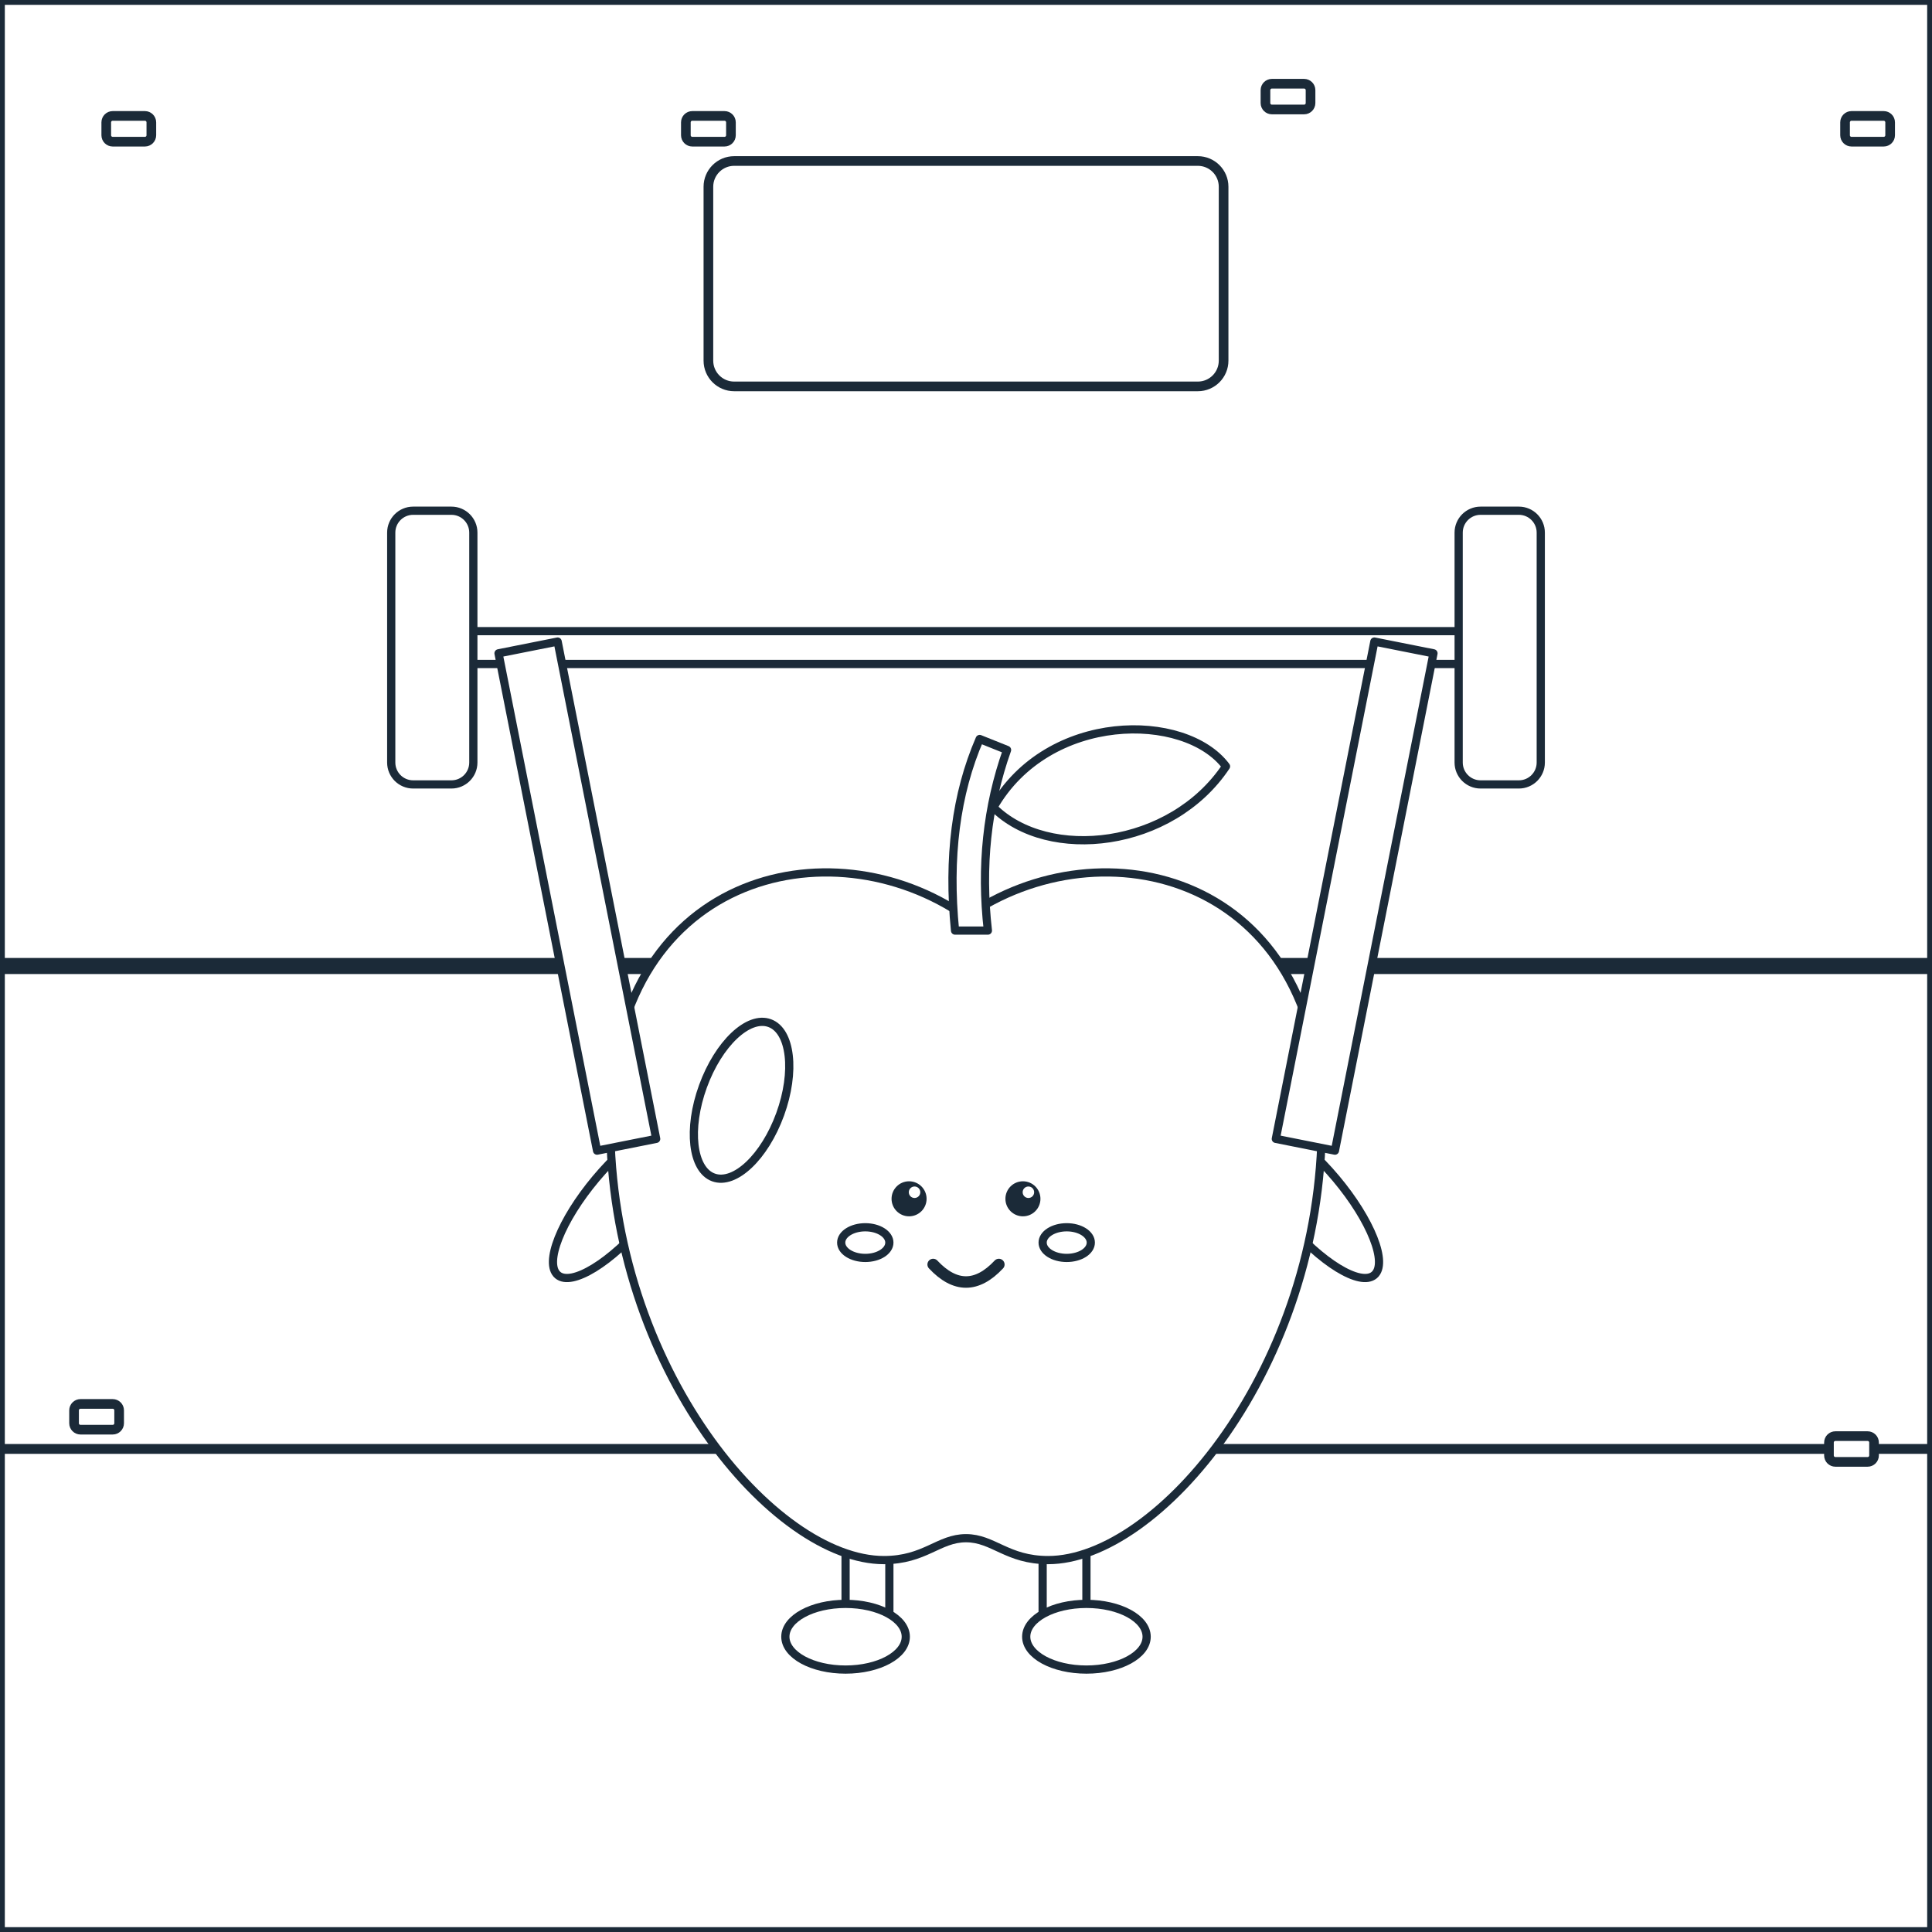
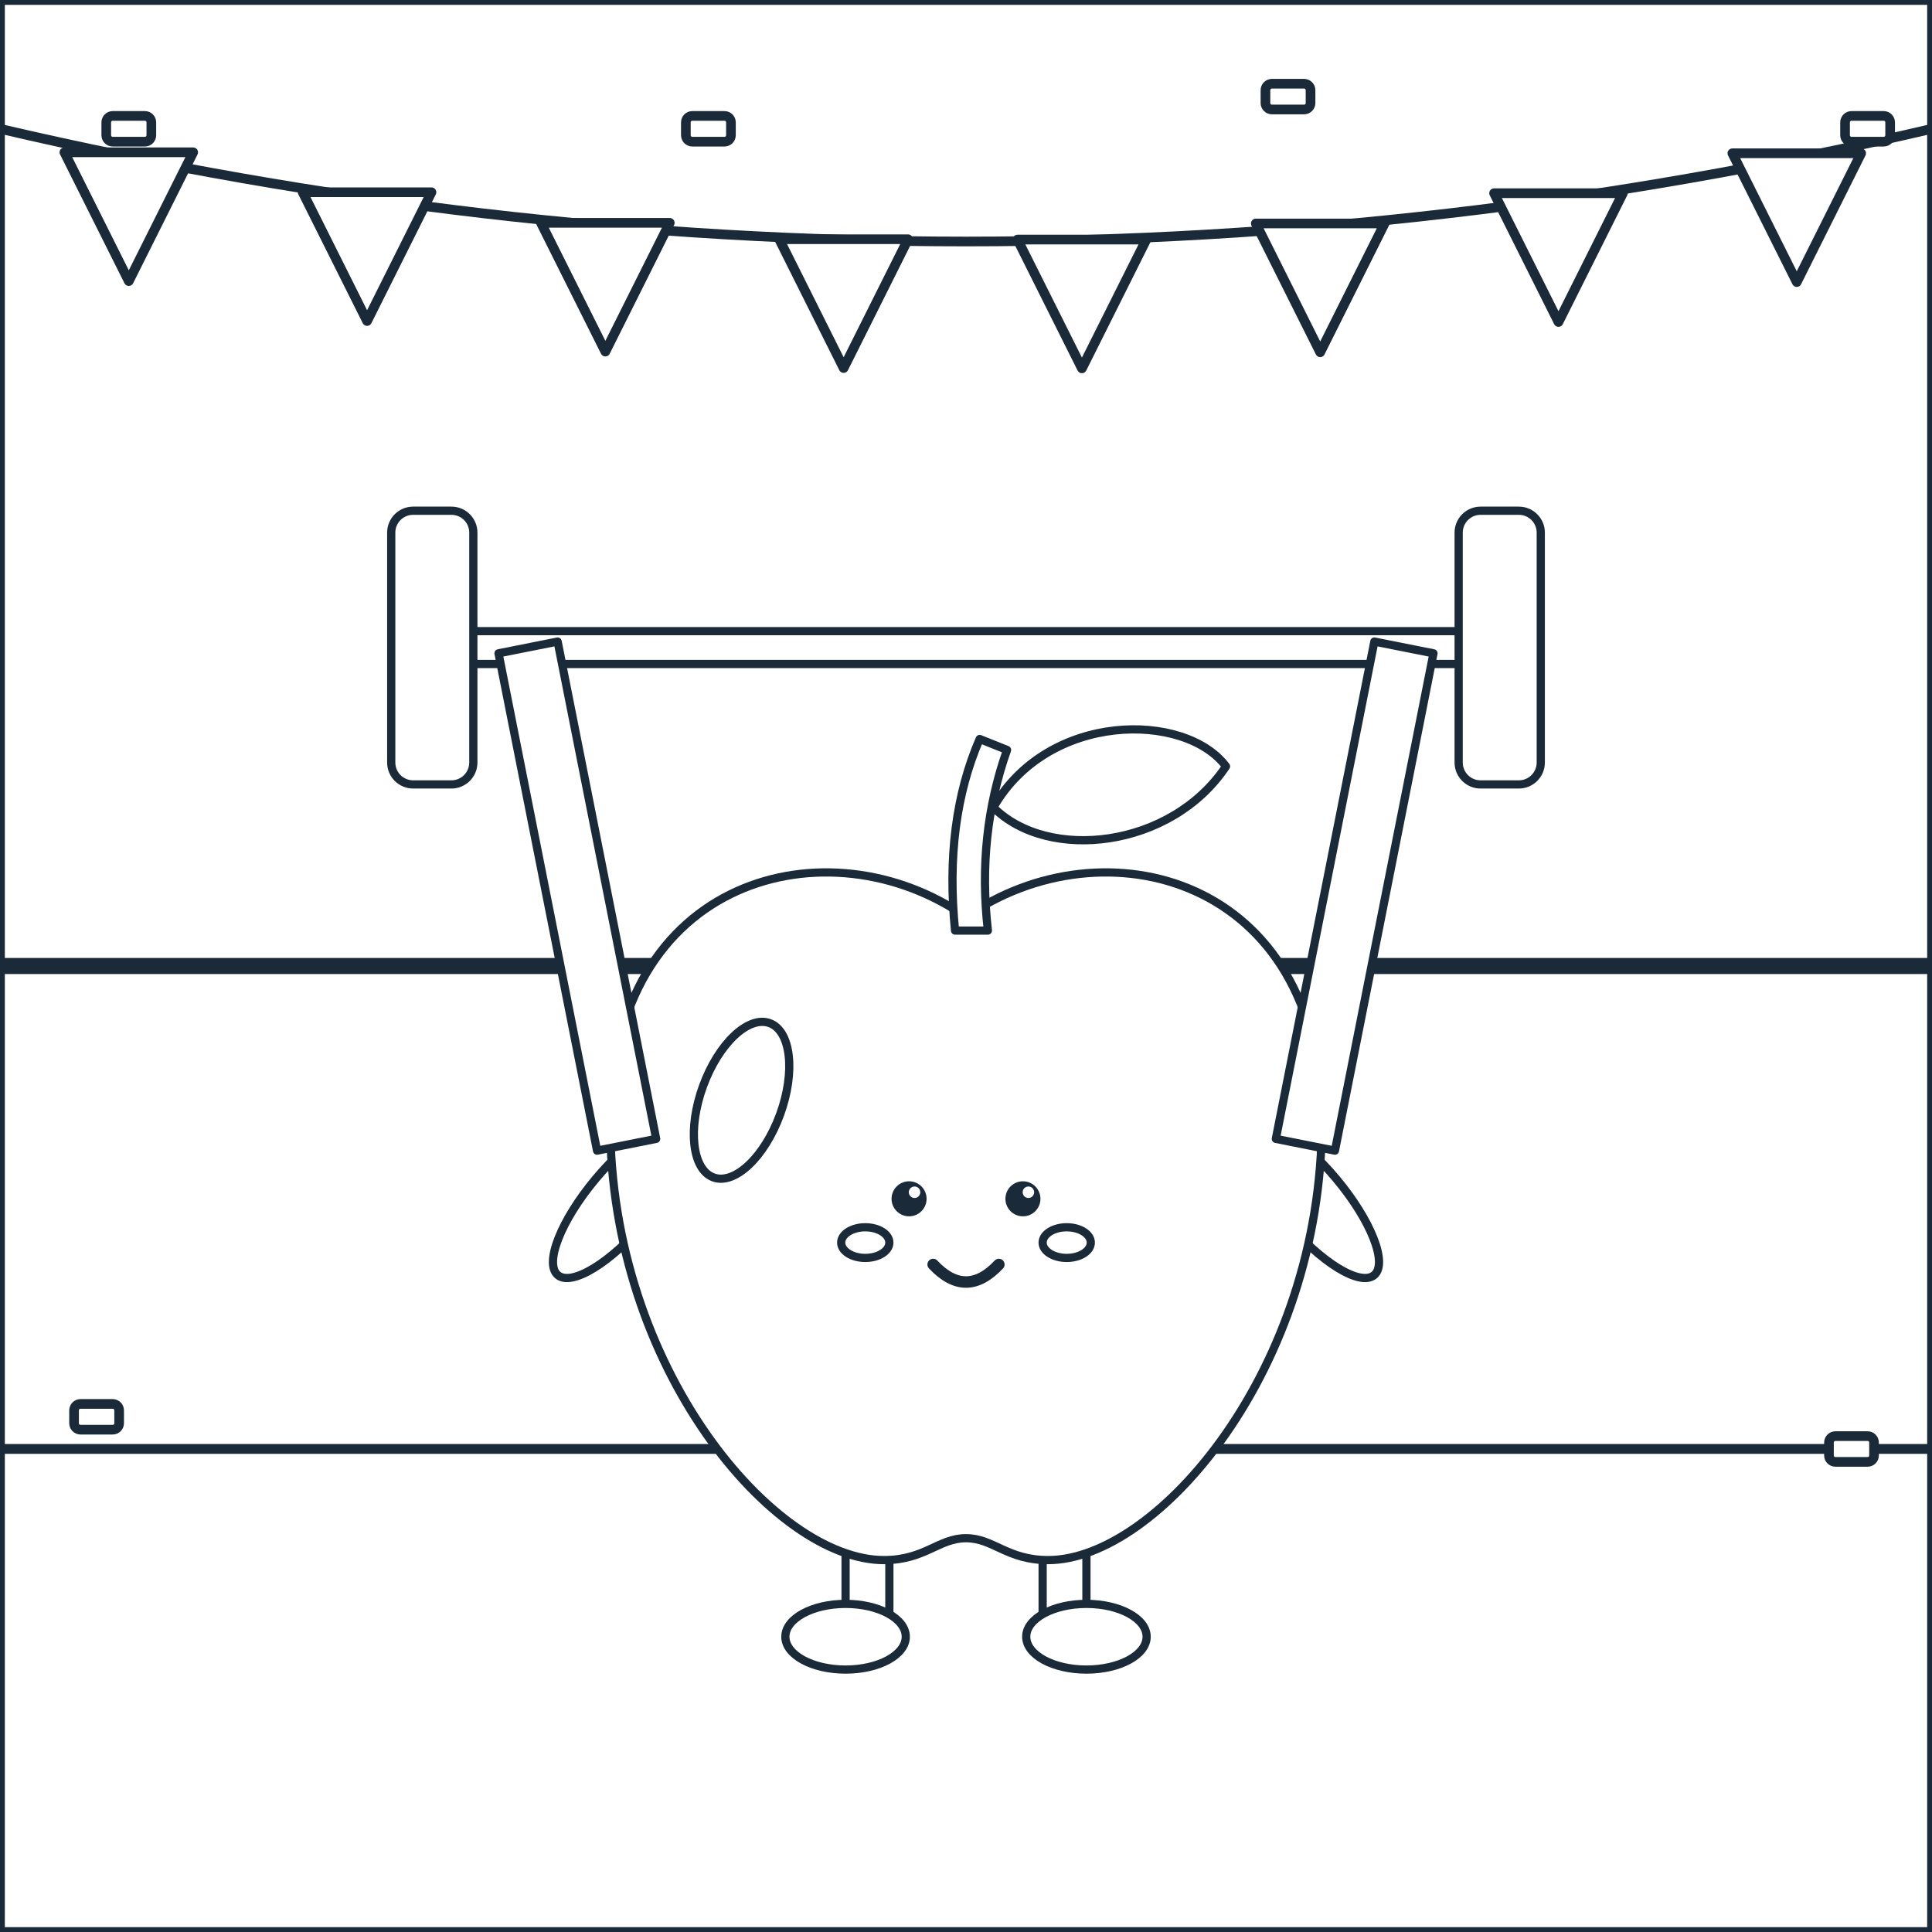
<svg xmlns="http://www.w3.org/2000/svg" viewBox="0 0 600 600" data-picture="tao-the-thao--cu-ta">
  <g class="scene-back">
    <rect x="0" y="0" width="600" height="600" rx="0" id="r-nen-troi" data-region="nen-troi" class="region" fill="#FFFFFF" stroke="#1B2A38" stroke-width="3" stroke-linejoin="round" />
    <rect x="0" y="0" width="600" height="450" rx="0" id="r-tuong-nha-thi-dau" data-region="tuong-nha-thi-dau" class="region" fill="#FFFFFF" stroke="#1B2A38" stroke-width="3" stroke-linejoin="round" />
-     <rect x="220" y="50" width="160" height="70" rx="8" id="r-bang-ti-so" data-region="bang-ti-so" class="region" fill="#FFFFFF" stroke="#1B2A38" stroke-width="3" stroke-linejoin="round" />
    <g class="deco" pointer-events="none">
      <path d="M 0 300 L 600 300" fill="none" stroke="#1B2A38" stroke-width="5" stroke-linecap="round" stroke-linejoin="round" />
    </g>
+     <g class="deco" pointer-events="none">
+       <path d="M 0 40 Q 300 110 600 40" fill="none" stroke="#1B2A38" stroke-width="3" stroke-linecap="round" stroke-linejoin="round" />
+     </g>
+     <polygon points="20,47.3 60,47.3 40,87.3" id="r-co-nha-thi-dau-1" data-region="co-nha-thi-dau-1" class="region" fill="#FFFFFF" stroke="#1B2A38" stroke-width="3" stroke-linejoin="round" />
+     <polygon points="94,59.7 134,59.7 114,99.7" id="r-co-nha-thi-dau-2" data-region="co-nha-thi-dau-2" class="region" fill="#FFFFFF" stroke="#1B2A38" stroke-width="3" stroke-linejoin="round" />
+     <polygon points="168,69.2 208,69.2 188,109.2" id="r-co-nha-thi-dau-3" data-region="co-nha-thi-dau-3" class="region" fill="#FFFFFF" stroke="#1B2A38" stroke-width="3" stroke-linejoin="round" />
+     <polygon points="242,74.3 282,74.3 262,114.3" id="r-co-nha-thi-dau-4" data-region="co-nha-thi-dau-4" class="region" fill="#FFFFFF" stroke="#1B2A38" stroke-width="3" stroke-linejoin="round" />
+     <polygon points="316,74.4 356,74.4 336,114.4" id="r-co-nha-thi-dau-5" data-region="co-nha-thi-dau-5" class="region" fill="#FFFFFF" stroke="#1B2A38" stroke-width="3" stroke-linejoin="round" />
+     <polygon points="390,69.4 430,69.4 410,109.4" id="r-co-nha-thi-dau-6" data-region="co-nha-thi-dau-6" class="region" fill="#FFFFFF" stroke="#1B2A38" stroke-width="3" stroke-linejoin="round" />
+     <polygon points="464,60 504,60 484,100" id="r-co-nha-thi-dau-7" data-region="co-nha-thi-dau-7" class="region" fill="#FFFFFF" stroke="#1B2A38" stroke-width="3" stroke-linejoin="round" />
+     <polygon points="538,47.6 578,47.6 558,87.6" id="r-co-nha-thi-dau-8" data-region="co-nha-thi-dau-8" class="region" fill="#FFFFFF" stroke="#1B2A38" stroke-width="3" stroke-linejoin="round" />
    <rect x="0" y="450" width="600" height="150" rx="0" id="r-san-nha" data-region="san-nha" class="region" fill="#FFFFFF" stroke="#1B2A38" stroke-width="3" stroke-linejoin="round" />
  </g>
  <g id="subject" class="subject anim-float" transform="translate(0 30) translate(300 480) scale(0.85) rotate(0) translate(-300 -480)">
    <ellipse cx="174" cy="318.3" rx="12" ry="36" transform="rotate(40 174 318.3)" id="r-tay-trai" data-region="tay-trai" class="region" fill="#FFFFFF" stroke="#1B2A38" stroke-width="3" stroke-linejoin="round" />
    <ellipse cx="426" cy="318.3" rx="12" ry="36" transform="rotate(-40 426 318.3)" id="r-tay-phai" data-region="tay-phai" class="region" fill="#FFFFFF" stroke="#1B2A38" stroke-width="3" stroke-linejoin="round" />
    <rect x="256" y="430" width="16" height="46" rx="7" id="r-chan-trai" data-region="chan-trai" class="region" fill="#FFFFFF" stroke="#1B2A38" stroke-width="3" stroke-linejoin="round" />
    <rect x="328" y="430" width="16" height="46" rx="7" id="r-chan-phai" data-region="chan-phai" class="region" fill="#FFFFFF" stroke="#1B2A38" stroke-width="3" stroke-linejoin="round" />
    <ellipse cx="256" cy="478" rx="22" ry="12" id="r-giay-trai" data-region="giay-trai" class="region" fill="#FFFFFF" stroke="#1B2A38" stroke-width="3" stroke-linejoin="round" />
    <ellipse cx="344" cy="478" rx="22" ry="12" id="r-giay-phai" data-region="giay-phai" class="region" fill="#FFFFFF" stroke="#1B2A38" stroke-width="3" stroke-linejoin="round" />
    <path d="M 300 215 C 250 180 170 200 170 290 C 170 380 230 450 270 450 C 285 450 290 442 300 442 C 310 442 315 450 330 450 C 370 450 430 380 430 290 C 430 200 350 180 300 215 Z" id="r-qua-tao" data-region="qua-tao" class="region" fill="#FFFFFF" stroke="#1B2A38" stroke-width="3" stroke-linejoin="round" />
    <ellipse cx="218" cy="282" rx="15" ry="30" transform="rotate(20 218 282)" id="r-bong-sang" data-region="bong-sang" class="region" fill="#FFFFFF" stroke="#1B2A38" stroke-width="3" stroke-linejoin="round" />
    <path d="M 296 220 Q 292 180 305 150 L 315 154 Q 304 185 308 220 Z" id="r-cuong" data-region="cuong" class="region" fill="#FFFFFF" stroke="#1B2A38" stroke-width="3" stroke-linejoin="round" />
    <path d="M 310 175 C 330 140 380 140 395 160 C 375 190 330 195 310 175 Z" id="r-la" data-region="la" class="region" fill="#FFFFFF" stroke="#1B2A38" stroke-width="3" stroke-linejoin="round" />
    <g class="deco" pointer-events="none">
      <circle cx="279.2" cy="318" r="6.4" fill="#1B2A38" />
    </g>
    <g class="deco" pointer-events="none">
      <circle cx="320.8" cy="318" r="6.4" fill="#1B2A38" />
    </g>
    <g class="deco" pointer-events="none">
      <circle cx="281.2" cy="315.6" r="2.1" fill="#FFFFFF" />
    </g>
    <g class="deco" pointer-events="none">
      <circle cx="322.8" cy="315.6" r="2.1" fill="#FFFFFF" />
    </g>
    <ellipse cx="263.2" cy="334" rx="8.8" ry="5.6" id="r-ma-trai" data-region="ma-trai" class="region" fill="#FFFFFF" stroke="#1B2A38" stroke-width="3" stroke-linejoin="round" />
    <ellipse cx="336.8" cy="334" rx="8.8" ry="5.6" id="r-ma-phai" data-region="ma-phai" class="region" fill="#FFFFFF" stroke="#1B2A38" stroke-width="3" stroke-linejoin="round" />
    <g class="deco" pointer-events="none">
      <path d="M 288 342 Q 300 354.8 312 342" fill="none" stroke="#1B2A38" stroke-width="4.2" stroke-linecap="round" stroke-linejoin="round" />
    </g>
    <polygon points="100,122.6 500,122.6 500,110.6 100,110.6" id="r-don-ta" data-region="don-ta" class="region" fill="#FFFFFF" stroke="#1B2A38" stroke-width="3" stroke-linejoin="round" />
    <rect x="90" y="66.6" width="30" height="100" rx="8" id="r-ta-trai" data-region="ta-trai" class="region" fill="#FFFFFF" stroke="#1B2A38" stroke-width="3" stroke-linejoin="round" />
    <rect x="480" y="66.6" width="30" height="100" rx="8" id="r-ta-phai" data-region="ta-phai" class="region" fill="#FFFFFF" stroke="#1B2A38" stroke-width="3" stroke-linejoin="round" />
    <polygon points="186.8,296.1 150.8,114.4 129.2,118.7 165.2,300.4" id="r-tay-nang-trai" data-region="tay-nang-trai" class="region" fill="#FFFFFF" stroke="#1B2A38" stroke-width="3" stroke-linejoin="round" />
    <polygon points="434.8,300.4 470.8,118.7 449.2,114.4 413.2,296.1" id="r-tay-nang-phai" data-region="tay-nang-phai" class="region" fill="#FFFFFF" stroke="#1B2A38" stroke-width="3" stroke-linejoin="round" />
  </g>
  <g class="scene-front">
    <rect x="33" y="36" width="14" height="8" rx="2" id="r-hoa-giay-1" data-region="hoa-giay-1" class="region" fill="#FFFFFF" stroke="#1B2A38" stroke-width="3" stroke-linejoin="round" />
    <rect x="213" y="36" width="14" height="8" rx="2" id="r-hoa-giay-2" data-region="hoa-giay-2" class="region" fill="#FFFFFF" stroke="#1B2A38" stroke-width="3" stroke-linejoin="round" />
    <rect x="393" y="26" width="14" height="8" rx="2" id="r-hoa-giay-3" data-region="hoa-giay-3" class="region" fill="#FFFFFF" stroke="#1B2A38" stroke-width="3" stroke-linejoin="round" />
    <rect x="573" y="36" width="14" height="8" rx="2" id="r-hoa-giay-4" data-region="hoa-giay-4" class="region" fill="#FFFFFF" stroke="#1B2A38" stroke-width="3" stroke-linejoin="round" />
    <rect x="23" y="436" width="14" height="8" rx="2" id="r-hoa-giay-5" data-region="hoa-giay-5" class="region" fill="#FFFFFF" stroke="#1B2A38" stroke-width="3" stroke-linejoin="round" />
    <rect x="568" y="446" width="14" height="8" rx="2" id="r-hoa-giay-6" data-region="hoa-giay-6" class="region" fill="#FFFFFF" stroke="#1B2A38" stroke-width="3" stroke-linejoin="round" />
  </g>
</svg>
